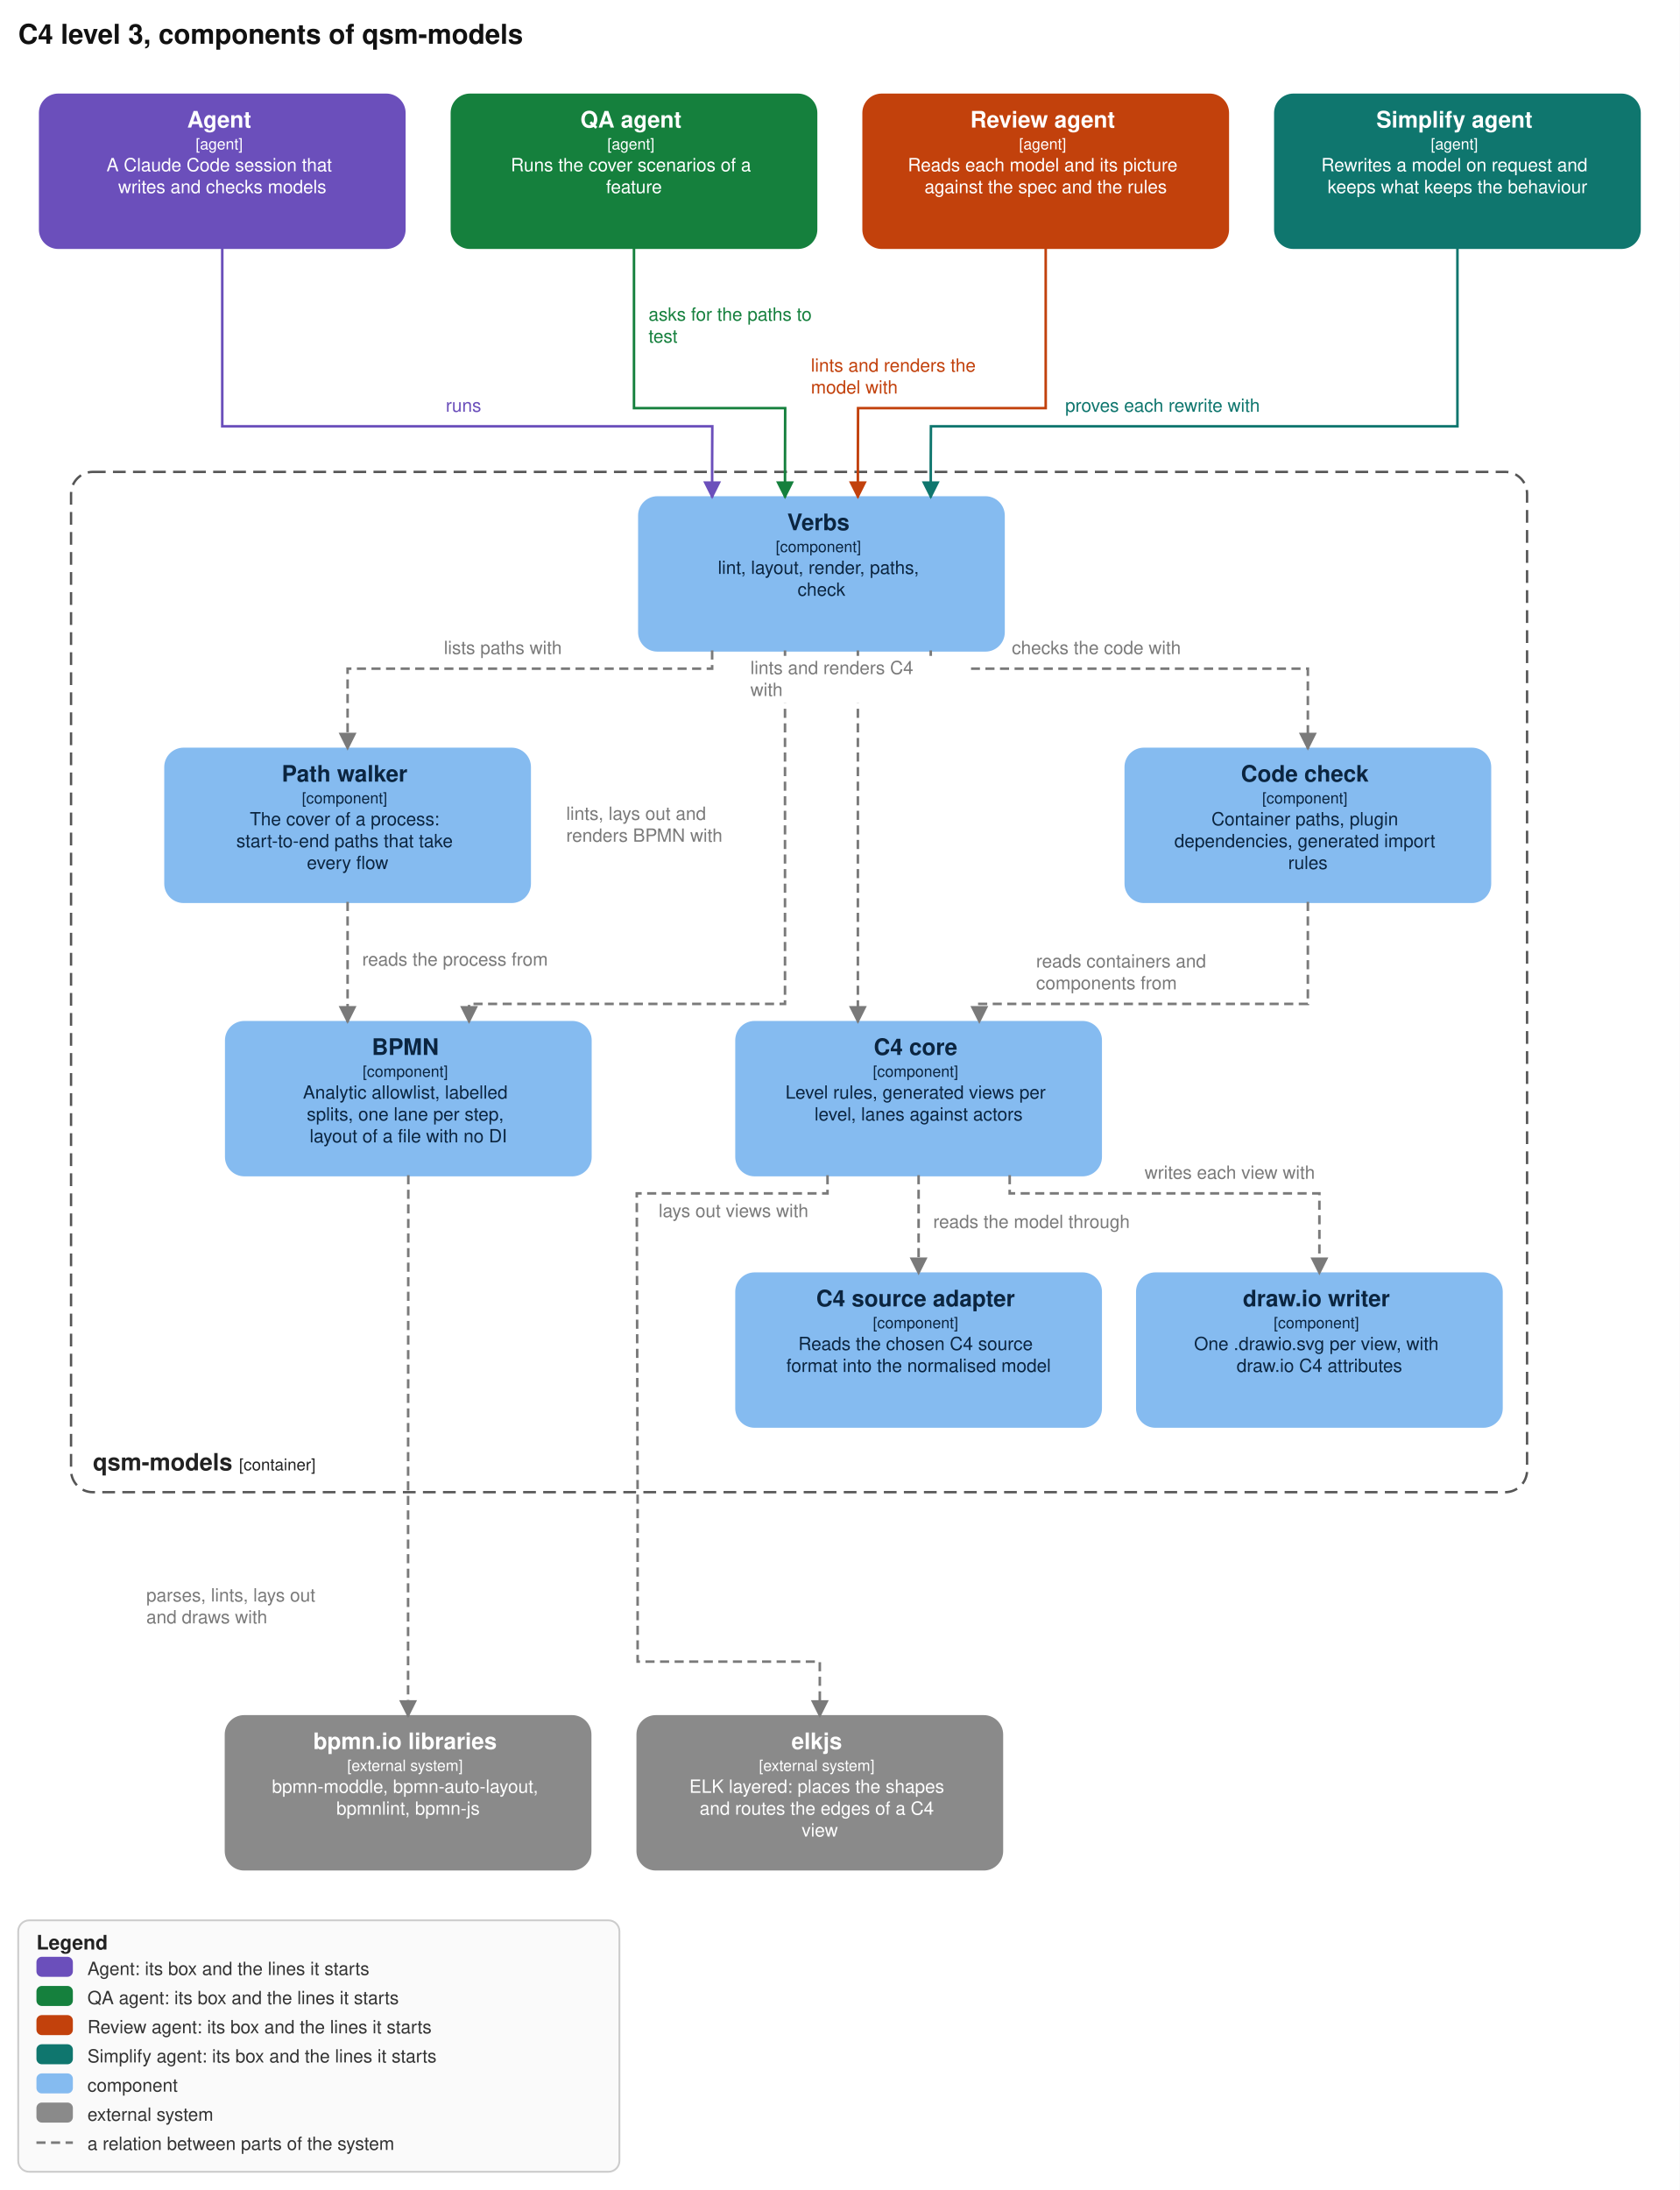
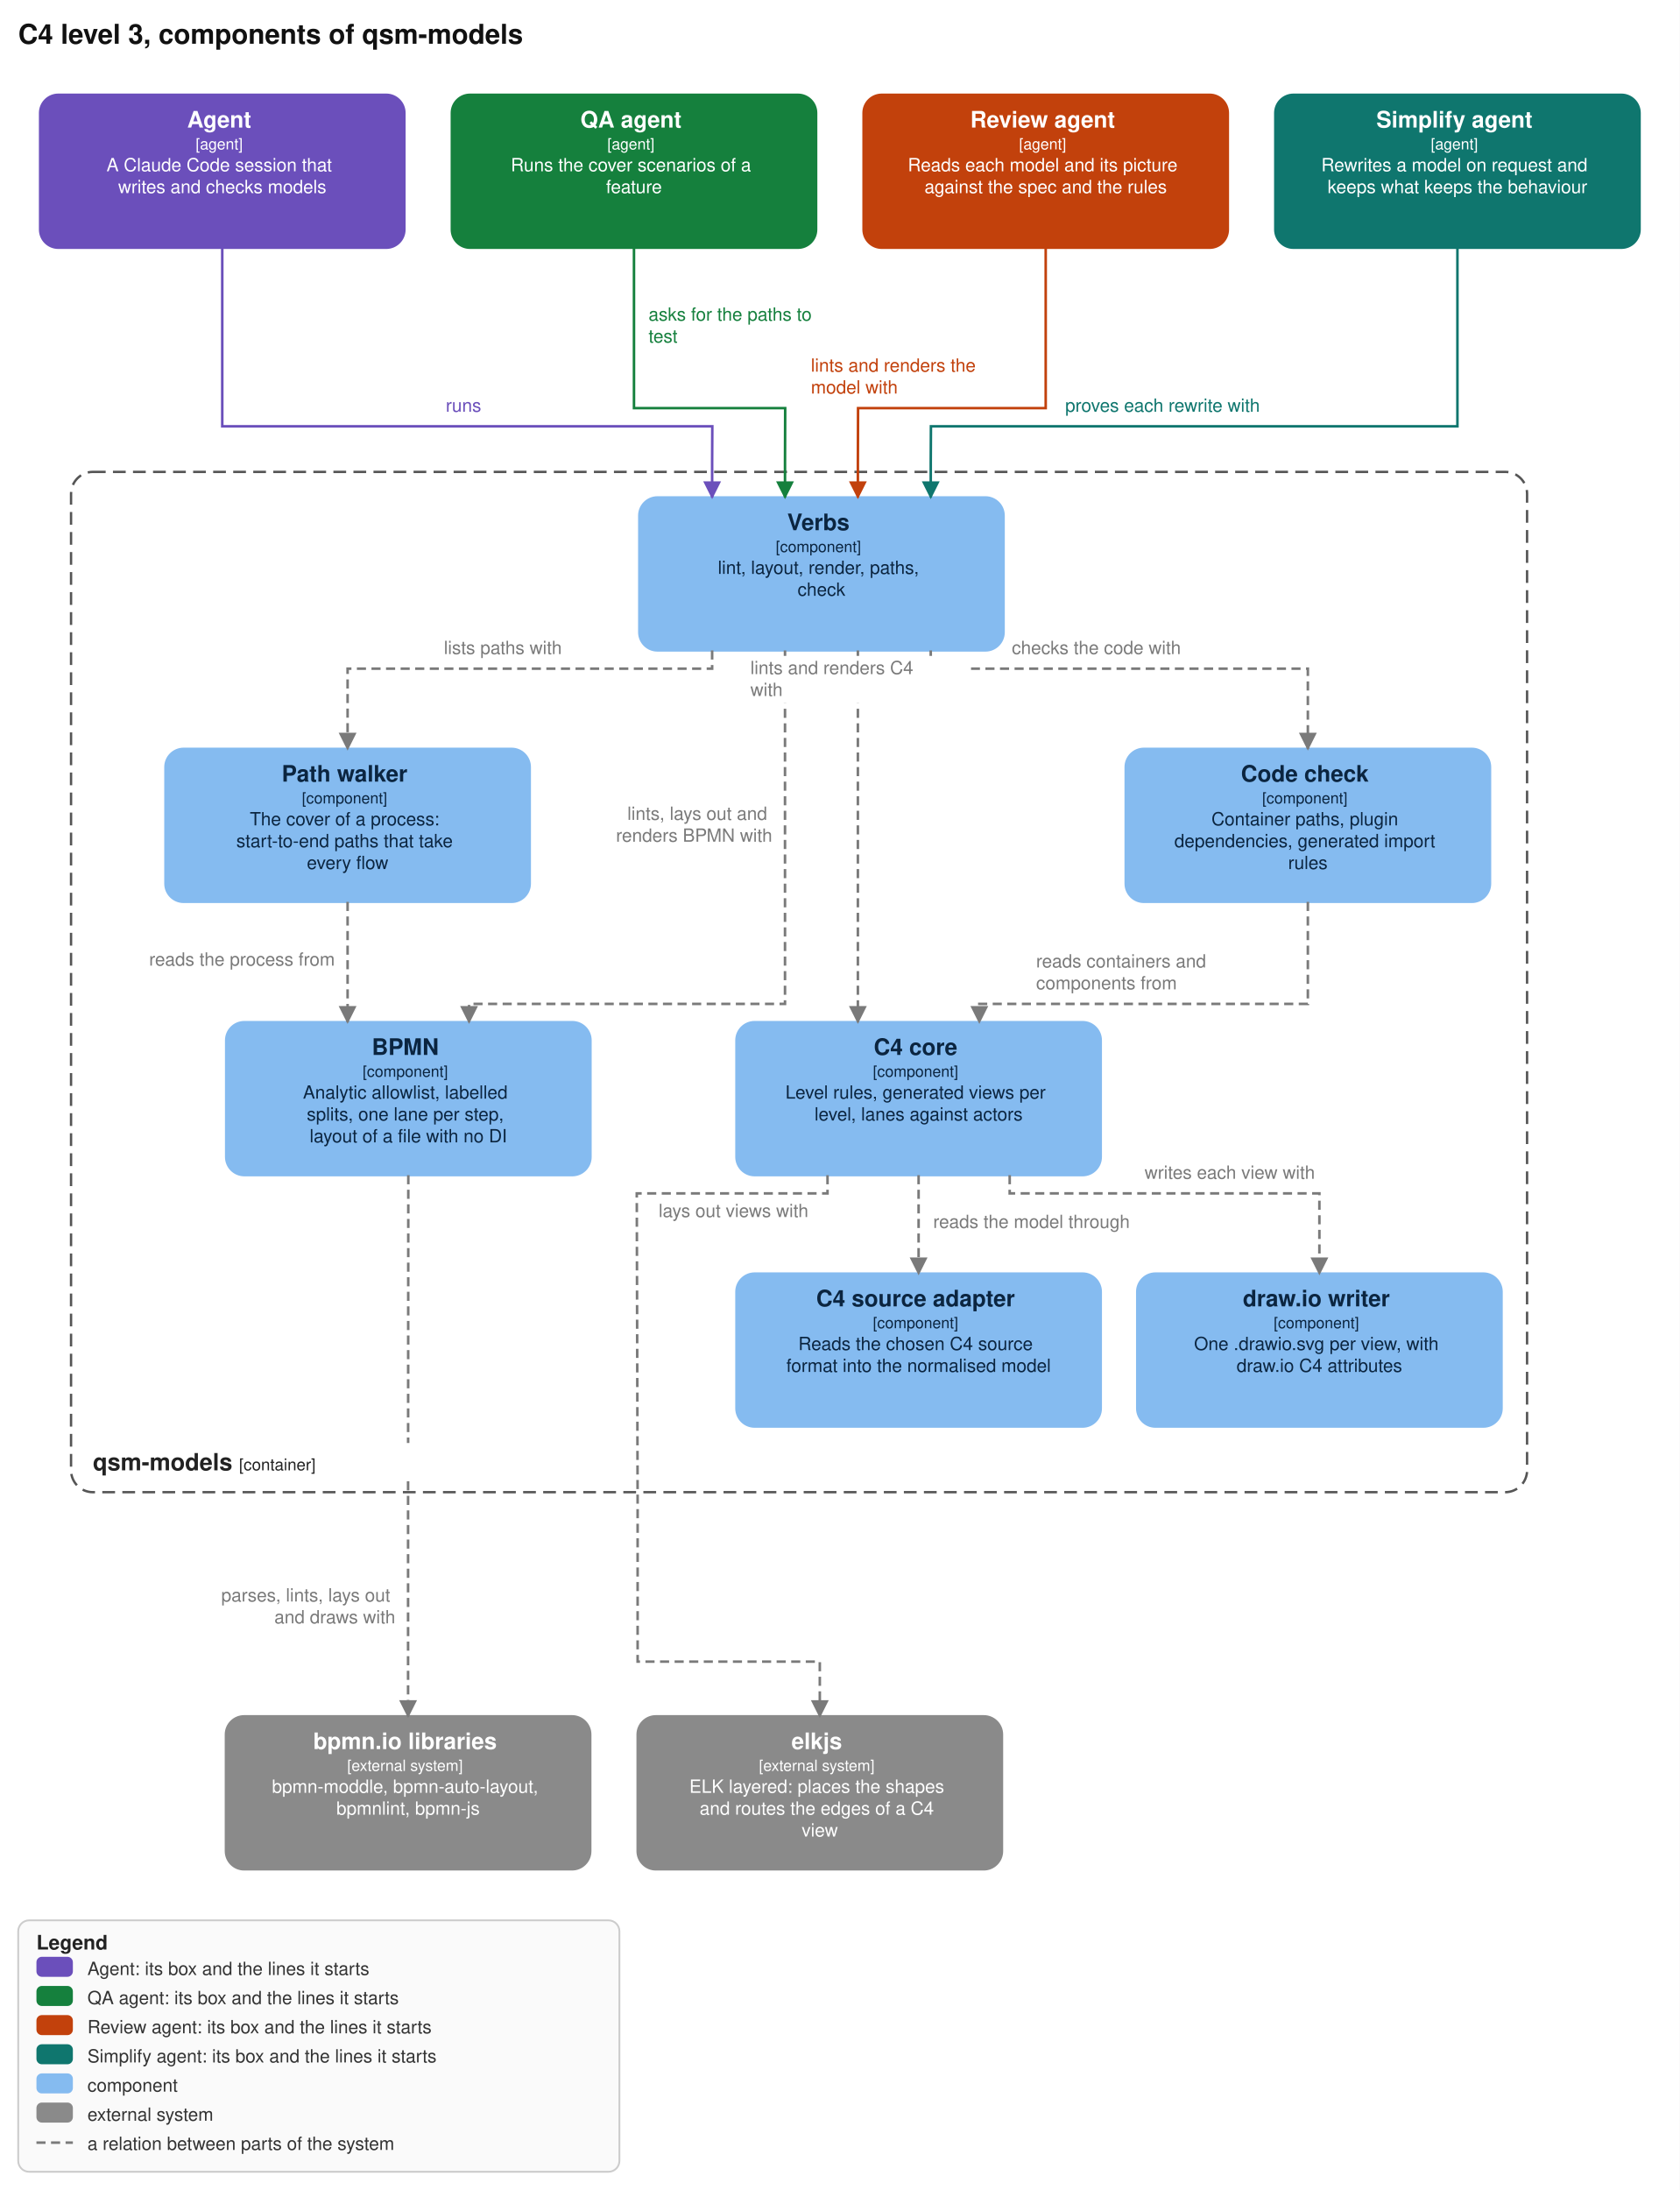
<svg xmlns="http://www.w3.org/2000/svg" content="&lt;mxfile host=&quot;qsm-models&quot;&gt;&lt;diagram name=&quot;components&quot; id=&quot;components&quot;&gt;&lt;mxGraphModel grid=&quot;1&quot; gridSize=&quot;10&quot; page=&quot;0&quot;&gt;&lt;root&gt;&lt;mxCell id=&quot;0&quot;/&gt;&lt;mxCell id=&quot;1&quot; parent=&quot;0&quot;/&gt;&lt;object id=&quot;c2&quot; label=&quot;&amp;lt;b&amp;gt;%c4Name%&amp;lt;/b&amp;gt;&amp;lt;div&amp;gt;[%c4Application%]&amp;lt;/div&amp;gt;&quot; placeholders=&quot;1&quot; c4Type=&quot;ContainerScopeBoundary&quot; c4Name=&quot;qsm-models&quot; c4Application=&quot;Container&quot; c4Id=&quot;mp.models&quot;&gt;&lt;mxCell style=&quot;rounded=1;fontSize=11;whiteSpace=wrap;html=1;dashed=1;arcSize=4;fillColor=none;strokeColor=#555555;fontColor=#222222;align=left;verticalAlign=bottom;spacing=10;dashPattern=8 4;metaEdit=1;connectable=0;&quot; vertex=&quot;1&quot; parent=&quot;1&quot;&gt;&lt;mxGeometry x=&quot;29&quot; y=&quot;219&quot; width=&quot;799.233&quot; height=&quot;560&quot; as=&quot;geometry&quot;/&gt;&lt;/mxCell&gt;&lt;/object&gt;&lt;object id=&quot;c3&quot; label=&quot;&amp;lt;b&amp;gt;%c4Name%&amp;lt;/b&amp;gt;&amp;lt;div&amp;gt;[%c4Type%%c4TechnologySep%%c4Technology%]&amp;lt;/div&amp;gt;&amp;lt;div style=&amp;quot;font-size:11px&amp;quot;&amp;gt;%c4Description%&amp;lt;/div&amp;gt;&quot; placeholders=&quot;1&quot; c4Type=&quot;Component&quot; c4Name=&quot;Verbs&quot; c4Technology=&quot;&quot; c4TechnologySep=&quot;&quot; c4Description=&quot;lint, layout, render, paths, check&quot; c4Id=&quot;mp.models.cli&quot; c4Tags=&quot;&quot; c4Path=&quot;plugins/qsm-models/scripts/cli.ts&quot;&gt;&lt;mxCell style=&quot;rounded=1;whiteSpace=wrap;html=1;arcSize=10;fillColor=#85bbf0;strokeColor=#85bbf0;fontColor=#0b2540;metaEdit=1;resizable=1;&quot; vertex=&quot;1&quot; parent=&quot;1&quot;&gt;&lt;mxGeometry x=&quot;340.9&quot; y=&quot;233&quot; width=&quot;200&quot; height=&quot;84&quot; as=&quot;geometry&quot;/&gt;&lt;/mxCell&gt;&lt;/object&gt;&lt;object id=&quot;c4&quot; label=&quot;&amp;lt;b&amp;gt;%c4Name%&amp;lt;/b&amp;gt;&amp;lt;div&amp;gt;[%c4Type%%c4TechnologySep%%c4Technology%]&amp;lt;/div&amp;gt;&amp;lt;div style=&amp;quot;font-size:11px&amp;quot;&amp;gt;%c4Description%&amp;lt;/div&amp;gt;&quot; placeholders=&quot;1&quot; c4Type=&quot;Component&quot; c4Name=&quot;BPMN&quot; c4Technology=&quot;&quot; c4TechnologySep=&quot;&quot; c4Description=&quot;Analytic allowlist, labelled splits, one lane per step, layout of a file with no DI&quot; c4Id=&quot;mp.models.bpmn&quot; c4Tags=&quot;&quot; c4Path=&quot;plugins/qsm-models/lib/bpmn&quot;&gt;&lt;mxCell style=&quot;rounded=1;whiteSpace=wrap;html=1;arcSize=10;fillColor=#85bbf0;strokeColor=#85bbf0;fontColor=#0b2540;metaEdit=1;resizable=1;&quot; vertex=&quot;1&quot; parent=&quot;1&quot;&gt;&lt;mxGeometry x=&quot;114.133&quot; y=&quot;521&quot; width=&quot;200&quot; height=&quot;84&quot; as=&quot;geometry&quot;/&gt;&lt;/mxCell&gt;&lt;/object&gt;&lt;object id=&quot;c5&quot; label=&quot;&amp;lt;b&amp;gt;%c4Name%&amp;lt;/b&amp;gt;&amp;lt;div&amp;gt;[%c4Type%%c4TechnologySep%%c4Technology%]&amp;lt;/div&amp;gt;&amp;lt;div style=&amp;quot;font-size:11px&amp;quot;&amp;gt;%c4Description%&amp;lt;/div&amp;gt;&quot; placeholders=&quot;1&quot; c4Type=&quot;Component&quot; c4Name=&quot;Path walker&quot; c4Technology=&quot;&quot; c4TechnologySep=&quot;&quot; c4Description=&quot;The cover of a process: start-to-end paths that take every flow&quot; c4Id=&quot;mp.models.walk&quot; c4Tags=&quot;&quot; c4Path=&quot;plugins/qsm-models/lib/paths.ts&quot;&gt;&lt;mxCell style=&quot;rounded=1;whiteSpace=wrap;html=1;arcSize=10;fillColor=#85bbf0;strokeColor=#85bbf0;fontColor=#0b2540;metaEdit=1;resizable=1;&quot; vertex=&quot;1&quot; parent=&quot;1&quot;&gt;&lt;mxGeometry x=&quot;80.8&quot; y=&quot;371&quot; width=&quot;200&quot; height=&quot;84&quot; as=&quot;geometry&quot;/&gt;&lt;/mxCell&gt;&lt;/object&gt;&lt;object id=&quot;c6&quot; label=&quot;&amp;lt;b&amp;gt;%c4Name%&amp;lt;/b&amp;gt;&amp;lt;div&amp;gt;[%c4Type%%c4TechnologySep%%c4Technology%]&amp;lt;/div&amp;gt;&amp;lt;div style=&amp;quot;font-size:11px&amp;quot;&amp;gt;%c4Description%&amp;lt;/div&amp;gt;&quot; placeholders=&quot;1&quot; c4Type=&quot;Component&quot; c4Name=&quot;C4 source adapter&quot; c4Technology=&quot;&quot; c4TechnologySep=&quot;&quot; c4Description=&quot;Reads the chosen C4 source format into the normalised model&quot; c4Id=&quot;mp.models.source&quot; c4Tags=&quot;&quot; c4Path=&quot;plugins/qsm-models/lib/c4/source.ts&quot;&gt;&lt;mxCell style=&quot;rounded=1;whiteSpace=wrap;html=1;arcSize=10;fillColor=#85bbf0;strokeColor=#85bbf0;fontColor=#0b2540;metaEdit=1;resizable=1;&quot; vertex=&quot;1&quot; parent=&quot;1&quot;&gt;&lt;mxGeometry x=&quot;394.233&quot; y=&quot;659&quot; width=&quot;200&quot; height=&quot;84&quot; as=&quot;geometry&quot;/&gt;&lt;/mxCell&gt;&lt;/object&gt;&lt;object id=&quot;c7&quot; label=&quot;&amp;lt;b&amp;gt;%c4Name%&amp;lt;/b&amp;gt;&amp;lt;div&amp;gt;[%c4Type%%c4TechnologySep%%c4Technology%]&amp;lt;/div&amp;gt;&amp;lt;div style=&amp;quot;font-size:11px&amp;quot;&amp;gt;%c4Description%&amp;lt;/div&amp;gt;&quot; placeholders=&quot;1&quot; c4Type=&quot;Component&quot; c4Name=&quot;C4 core&quot; c4Technology=&quot;&quot; c4TechnologySep=&quot;&quot; c4Description=&quot;Level rules, generated views per level, lanes against actors&quot; c4Id=&quot;mp.models.c4&quot; c4Tags=&quot;&quot; c4Path=&quot;plugins/qsm-models/lib/c4&quot;&gt;&lt;mxCell style=&quot;rounded=1;whiteSpace=wrap;html=1;arcSize=10;fillColor=#85bbf0;strokeColor=#85bbf0;fontColor=#0b2540;metaEdit=1;resizable=1;&quot; vertex=&quot;1&quot; parent=&quot;1&quot;&gt;&lt;mxGeometry x=&quot;394.233&quot; y=&quot;521&quot; width=&quot;200&quot; height=&quot;84&quot; as=&quot;geometry&quot;/&gt;&lt;/mxCell&gt;&lt;/object&gt;&lt;object id=&quot;c8&quot; label=&quot;&amp;lt;b&amp;gt;%c4Name%&amp;lt;/b&amp;gt;&amp;lt;div&amp;gt;[%c4Type%%c4TechnologySep%%c4Technology%]&amp;lt;/div&amp;gt;&amp;lt;div style=&amp;quot;font-size:11px&amp;quot;&amp;gt;%c4Description%&amp;lt;/div&amp;gt;&quot; placeholders=&quot;1&quot; c4Type=&quot;Component&quot; c4Name=&quot;draw.io writer&quot; c4Technology=&quot;&quot; c4TechnologySep=&quot;&quot; c4Description=&quot;One .drawio.svg per view, with draw.io C4 attributes&quot; c4Id=&quot;mp.models.drawio&quot; c4Tags=&quot;&quot; c4Path=&quot;plugins/qsm-models/lib/c4/drawio.ts&quot;&gt;&lt;mxCell style=&quot;rounded=1;whiteSpace=wrap;html=1;arcSize=10;fillColor=#85bbf0;strokeColor=#85bbf0;fontColor=#0b2540;metaEdit=1;resizable=1;&quot; vertex=&quot;1&quot; parent=&quot;1&quot;&gt;&lt;mxGeometry x=&quot;614.233&quot; y=&quot;659&quot; width=&quot;200&quot; height=&quot;84&quot; as=&quot;geometry&quot;/&gt;&lt;/mxCell&gt;&lt;/object&gt;&lt;object id=&quot;c9&quot; label=&quot;&amp;lt;b&amp;gt;%c4Name%&amp;lt;/b&amp;gt;&amp;lt;div&amp;gt;[%c4Type%%c4TechnologySep%%c4Technology%]&amp;lt;/div&amp;gt;&amp;lt;div style=&amp;quot;font-size:11px&amp;quot;&amp;gt;%c4Description%&amp;lt;/div&amp;gt;&quot; placeholders=&quot;1&quot; c4Type=&quot;Component&quot; c4Name=&quot;Code check&quot; c4Technology=&quot;&quot; c4TechnologySep=&quot;&quot; c4Description=&quot;Container paths, plugin dependencies, generated import rules&quot; c4Id=&quot;mp.models.conform&quot; c4Tags=&quot;&quot; c4Path=&quot;plugins/qsm-models/lib/conform.ts&quot;&gt;&lt;mxCell style=&quot;rounded=1;whiteSpace=wrap;html=1;arcSize=10;fillColor=#85bbf0;strokeColor=#85bbf0;fontColor=#0b2540;metaEdit=1;resizable=1;&quot; vertex=&quot;1&quot; parent=&quot;1&quot;&gt;&lt;mxGeometry x=&quot;607.9&quot; y=&quot;371&quot; width=&quot;200&quot; height=&quot;84&quot; as=&quot;geometry&quot;/&gt;&lt;/mxCell&gt;&lt;/object&gt;&lt;object id=&quot;c10&quot; label=&quot;&amp;lt;b&amp;gt;%c4Name%&amp;lt;/b&amp;gt;&amp;lt;div&amp;gt;[%c4Type%%c4TechnologySep%%c4Technology%]&amp;lt;/div&amp;gt;&amp;lt;div style=&amp;quot;font-size:11px&amp;quot;&amp;gt;%c4Description%&amp;lt;/div&amp;gt;&quot; placeholders=&quot;1&quot; c4Type=&quot;Software System&quot; c4Name=&quot;Agent&quot; c4Technology=&quot;&quot; c4TechnologySep=&quot;&quot; c4Description=&quot;A Claude Code session that writes and checks models&quot; c4Id=&quot;agent&quot; c4Tags=&quot;agent&quot; c4Colour=&quot;purple&quot;&gt;&lt;mxCell style=&quot;rounded=1;whiteSpace=wrap;html=1;arcSize=10;fillColor=#6b4fbb;strokeColor=#6b4fbb;fontColor=#ffffff;metaEdit=1;resizable=1;&quot; vertex=&quot;1&quot; parent=&quot;1&quot;&gt;&lt;mxGeometry x=&quot;12&quot; y=&quot;12&quot; width=&quot;200&quot; height=&quot;84&quot; as=&quot;geometry&quot;/&gt;&lt;/mxCell&gt;&lt;/object&gt;&lt;object id=&quot;c11&quot; label=&quot;&amp;lt;b&amp;gt;%c4Name%&amp;lt;/b&amp;gt;&amp;lt;div&amp;gt;[%c4Type%%c4TechnologySep%%c4Technology%]&amp;lt;/div&amp;gt;&amp;lt;div style=&amp;quot;font-size:11px&amp;quot;&amp;gt;%c4Description%&amp;lt;/div&amp;gt;&quot; placeholders=&quot;1&quot; c4Type=&quot;Software System&quot; c4Name=&quot;QA agent&quot; c4Technology=&quot;&quot; c4TechnologySep=&quot;&quot; c4Description=&quot;Runs the cover scenarios of a feature&quot; c4Id=&quot;qa&quot; c4Tags=&quot;agent&quot; c4Colour=&quot;green&quot;&gt;&lt;mxCell style=&quot;rounded=1;whiteSpace=wrap;html=1;arcSize=10;fillColor=#15803d;strokeColor=#15803d;fontColor=#ffffff;metaEdit=1;resizable=1;&quot; vertex=&quot;1&quot; parent=&quot;1&quot;&gt;&lt;mxGeometry x=&quot;238&quot; y=&quot;12&quot; width=&quot;200&quot; height=&quot;84&quot; as=&quot;geometry&quot;/&gt;&lt;/mxCell&gt;&lt;/object&gt;&lt;object id=&quot;c12&quot; label=&quot;&amp;lt;b&amp;gt;%c4Name%&amp;lt;/b&amp;gt;&amp;lt;div&amp;gt;[%c4Type%%c4TechnologySep%%c4Technology%]&amp;lt;/div&amp;gt;&amp;lt;div style=&amp;quot;font-size:11px&amp;quot;&amp;gt;%c4Description%&amp;lt;/div&amp;gt;&quot; placeholders=&quot;1&quot; c4Type=&quot;Software System&quot; c4Name=&quot;Review agent&quot; c4Technology=&quot;&quot; c4TechnologySep=&quot;&quot; c4Description=&quot;Reads each model and its picture against the spec and the rules&quot; c4Id=&quot;reviewer&quot; c4Tags=&quot;agent&quot; c4Colour=&quot;orange&quot;&gt;&lt;mxCell style=&quot;rounded=1;whiteSpace=wrap;html=1;arcSize=10;fillColor=#c2410c;strokeColor=#c2410c;fontColor=#ffffff;metaEdit=1;resizable=1;&quot; vertex=&quot;1&quot; parent=&quot;1&quot;&gt;&lt;mxGeometry x=&quot;464&quot; y=&quot;12&quot; width=&quot;200&quot; height=&quot;84&quot; as=&quot;geometry&quot;/&gt;&lt;/mxCell&gt;&lt;/object&gt;&lt;object id=&quot;c13&quot; label=&quot;&amp;lt;b&amp;gt;%c4Name%&amp;lt;/b&amp;gt;&amp;lt;div&amp;gt;[%c4Type%%c4TechnologySep%%c4Technology%]&amp;lt;/div&amp;gt;&amp;lt;div style=&amp;quot;font-size:11px&amp;quot;&amp;gt;%c4Description%&amp;lt;/div&amp;gt;&quot; placeholders=&quot;1&quot; c4Type=&quot;Software System&quot; c4Name=&quot;Simplify agent&quot; c4Technology=&quot;&quot; c4TechnologySep=&quot;&quot; c4Description=&quot;Rewrites a model on request and keeps what keeps the behaviour&quot; c4Id=&quot;simplifier&quot; c4Tags=&quot;agent&quot; c4Colour=&quot;teal&quot;&gt;&lt;mxCell style=&quot;rounded=1;whiteSpace=wrap;html=1;arcSize=10;fillColor=#0f766e;strokeColor=#0f766e;fontColor=#ffffff;metaEdit=1;resizable=1;&quot; vertex=&quot;1&quot; parent=&quot;1&quot;&gt;&lt;mxGeometry x=&quot;690&quot; y=&quot;12&quot; width=&quot;200&quot; height=&quot;84&quot; as=&quot;geometry&quot;/&gt;&lt;/mxCell&gt;&lt;/object&gt;&lt;object id=&quot;c14&quot; label=&quot;&amp;lt;b&amp;gt;%c4Name%&amp;lt;/b&amp;gt;&amp;lt;div&amp;gt;[%c4Type%%c4TechnologySep%%c4Technology%]&amp;lt;/div&amp;gt;&amp;lt;div style=&amp;quot;font-size:11px&amp;quot;&amp;gt;%c4Description%&amp;lt;/div&amp;gt;&quot; placeholders=&quot;1&quot; c4Type=&quot;Software System&quot; c4Name=&quot;bpmn.io libraries&quot; c4Technology=&quot;&quot; c4TechnologySep=&quot;&quot; c4Description=&quot;bpmn-moddle, bpmn-auto-layout, bpmnlint, bpmn-js&quot; c4Id=&quot;bpmnio&quot; c4Tags=&quot;external&quot;&gt;&lt;mxCell style=&quot;rounded=1;whiteSpace=wrap;html=1;arcSize=10;fillColor=#8a8a8a;strokeColor=#8a8a8a;fontColor=#ffffff;metaEdit=1;resizable=1;&quot; vertex=&quot;1&quot; parent=&quot;1&quot;&gt;&lt;mxGeometry x=&quot;114&quot; y=&quot;902&quot; width=&quot;200&quot; height=&quot;84&quot; as=&quot;geometry&quot;/&gt;&lt;/mxCell&gt;&lt;/object&gt;&lt;object id=&quot;c15&quot; label=&quot;&amp;lt;b&amp;gt;%c4Name%&amp;lt;/b&amp;gt;&amp;lt;div&amp;gt;[%c4Type%%c4TechnologySep%%c4Technology%]&amp;lt;/div&amp;gt;&amp;lt;div style=&amp;quot;font-size:11px&amp;quot;&amp;gt;%c4Description%&amp;lt;/div&amp;gt;&quot; placeholders=&quot;1&quot; c4Type=&quot;Software System&quot; c4Name=&quot;elkjs&quot; c4Technology=&quot;&quot; c4TechnologySep=&quot;&quot; c4Description=&quot;ELK layered: places the shapes and routes the edges of a C4 view&quot; c4Id=&quot;elk&quot; c4Tags=&quot;external&quot;&gt;&lt;mxCell style=&quot;rounded=1;whiteSpace=wrap;html=1;arcSize=10;fillColor=#8a8a8a;strokeColor=#8a8a8a;fontColor=#ffffff;metaEdit=1;resizable=1;&quot; vertex=&quot;1&quot; parent=&quot;1&quot;&gt;&lt;mxGeometry x=&quot;340&quot; y=&quot;902&quot; width=&quot;200&quot; height=&quot;84&quot; as=&quot;geometry&quot;/&gt;&lt;/mxCell&gt;&lt;/object&gt;&lt;object id=&quot;c16&quot; label=&quot;%c4Description%&quot; placeholders=&quot;1&quot; c4Type=&quot;Relationship&quot; c4Description=&quot;lists paths with&quot;&gt;&lt;mxCell style=&quot;edgeStyle=orthogonalEdgeStyle;rounded=1;endArrow=blockThin;endFill=1;html=1;fontSize=10;strokeColor=#7a7a7a;fontColor=#7a7a7a;strokeWidth=1.4;dashed=1;metaEdit=1;&quot; edge=&quot;1&quot; parent=&quot;1&quot; source=&quot;c3&quot; target=&quot;c5&quot;&gt;&lt;mxGeometry relative=&quot;1&quot; as=&quot;geometry&quot;&gt;&lt;Array as=&quot;points&quot;&gt;&lt;mxPoint x=&quot;380.9&quot; y=&quot;327&quot;/&gt;&lt;mxPoint x=&quot;180.8&quot; y=&quot;327&quot;/&gt;&lt;/Array&gt;&lt;/mxGeometry&gt;&lt;/mxCell&gt;&lt;/object&gt;&lt;object id=&quot;c17&quot; label=&quot;%c4Description%&quot; placeholders=&quot;1&quot; c4Type=&quot;Relationship&quot; c4Description=&quot;runs&quot;&gt;&lt;mxCell style=&quot;edgeStyle=orthogonalEdgeStyle;rounded=1;endArrow=blockThin;endFill=1;html=1;fontSize=10;strokeColor=#6b4fbb;fontColor=#6b4fbb;strokeWidth=1.4;metaEdit=1;&quot; edge=&quot;1&quot; parent=&quot;1&quot; source=&quot;c10&quot; target=&quot;c3&quot;&gt;&lt;mxGeometry relative=&quot;1&quot; as=&quot;geometry&quot;&gt;&lt;Array as=&quot;points&quot;&gt;&lt;mxPoint x=&quot;112&quot; y=&quot;194&quot;/&gt;&lt;mxPoint x=&quot;381&quot; y=&quot;194&quot;/&gt;&lt;mxPoint x=&quot;380.9&quot; y=&quot;214&quot;/&gt;&lt;/Array&gt;&lt;/mxGeometry&gt;&lt;/mxCell&gt;&lt;/object&gt;&lt;object id=&quot;c18&quot; label=&quot;%c4Description%&quot; placeholders=&quot;1&quot; c4Type=&quot;Relationship&quot; c4Description=&quot;asks for the paths to test&quot;&gt;&lt;mxCell style=&quot;edgeStyle=orthogonalEdgeStyle;rounded=1;endArrow=blockThin;endFill=1;html=1;fontSize=10;strokeColor=#15803d;fontColor=#15803d;strokeWidth=1.4;metaEdit=1;&quot; edge=&quot;1&quot; parent=&quot;1&quot; source=&quot;c11&quot; target=&quot;c3&quot;&gt;&lt;mxGeometry relative=&quot;1&quot; as=&quot;geometry&quot;&gt;&lt;Array as=&quot;points&quot;&gt;&lt;mxPoint x=&quot;338&quot; y=&quot;184&quot;/&gt;&lt;mxPoint x=&quot;421&quot; y=&quot;184&quot;/&gt;&lt;mxPoint x=&quot;420.9&quot; y=&quot;214&quot;/&gt;&lt;/Array&gt;&lt;/mxGeometry&gt;&lt;/mxCell&gt;&lt;/object&gt;&lt;object id=&quot;c19&quot; label=&quot;%c4Description%&quot; placeholders=&quot;1&quot; c4Type=&quot;Relationship&quot; c4Description=&quot;lints and renders the model with&quot;&gt;&lt;mxCell style=&quot;edgeStyle=orthogonalEdgeStyle;rounded=1;endArrow=blockThin;endFill=1;html=1;fontSize=10;strokeColor=#c2410c;fontColor=#c2410c;strokeWidth=1.4;metaEdit=1;&quot; edge=&quot;1&quot; parent=&quot;1&quot; source=&quot;c12&quot; target=&quot;c3&quot;&gt;&lt;mxGeometry relative=&quot;1&quot; as=&quot;geometry&quot;&gt;&lt;Array as=&quot;points&quot;&gt;&lt;mxPoint x=&quot;564&quot; y=&quot;184&quot;/&gt;&lt;mxPoint x=&quot;461&quot; y=&quot;184&quot;/&gt;&lt;mxPoint x=&quot;460.9&quot; y=&quot;214&quot;/&gt;&lt;/Array&gt;&lt;/mxGeometry&gt;&lt;/mxCell&gt;&lt;/object&gt;&lt;object id=&quot;c20&quot; label=&quot;%c4Description%&quot; placeholders=&quot;1&quot; c4Type=&quot;Relationship&quot; c4Description=&quot;proves each rewrite with&quot;&gt;&lt;mxCell style=&quot;edgeStyle=orthogonalEdgeStyle;rounded=1;endArrow=blockThin;endFill=1;html=1;fontSize=10;strokeColor=#0f766e;fontColor=#0f766e;strokeWidth=1.4;metaEdit=1;&quot; edge=&quot;1&quot; parent=&quot;1&quot; source=&quot;c13&quot; target=&quot;c3&quot;&gt;&lt;mxGeometry relative=&quot;1&quot; as=&quot;geometry&quot;&gt;&lt;Array as=&quot;points&quot;&gt;&lt;mxPoint x=&quot;790&quot; y=&quot;194&quot;/&gt;&lt;mxPoint x=&quot;501&quot; y=&quot;194&quot;/&gt;&lt;mxPoint x=&quot;500.9&quot; y=&quot;214&quot;/&gt;&lt;/Array&gt;&lt;/mxGeometry&gt;&lt;/mxCell&gt;&lt;/object&gt;&lt;object id=&quot;c21&quot; label=&quot;%c4Description%&quot; placeholders=&quot;1&quot; c4Type=&quot;Relationship&quot; c4Description=&quot;lints, lays out and renders BPMN with&quot;&gt;&lt;mxCell style=&quot;edgeStyle=orthogonalEdgeStyle;rounded=1;endArrow=blockThin;endFill=1;html=1;fontSize=10;strokeColor=#7a7a7a;fontColor=#7a7a7a;strokeWidth=1.4;dashed=1;metaEdit=1;&quot; edge=&quot;1&quot; parent=&quot;1&quot; source=&quot;c3&quot; target=&quot;c4&quot;&gt;&lt;mxGeometry relative=&quot;1&quot; as=&quot;geometry&quot;&gt;&lt;Array as=&quot;points&quot;&gt;&lt;mxPoint x=&quot;420.9&quot; y=&quot;511&quot;/&gt;&lt;mxPoint x=&quot;247.467&quot; y=&quot;511&quot;/&gt;&lt;/Array&gt;&lt;/mxGeometry&gt;&lt;/mxCell&gt;&lt;/object&gt;&lt;object id=&quot;c22&quot; label=&quot;%c4Description%&quot; placeholders=&quot;1&quot; c4Type=&quot;Relationship&quot; c4Description=&quot;lints and renders C4 with&quot;&gt;&lt;mxCell style=&quot;edgeStyle=orthogonalEdgeStyle;rounded=1;endArrow=blockThin;endFill=1;html=1;fontSize=10;strokeColor=#7a7a7a;fontColor=#7a7a7a;strokeWidth=1.4;dashed=1;metaEdit=1;&quot; edge=&quot;1&quot; parent=&quot;1&quot; source=&quot;c3&quot; target=&quot;c7&quot;&gt;&lt;mxGeometry relative=&quot;1&quot; as=&quot;geometry&quot;&gt;&lt;Array as=&quot;points&quot;&gt;&lt;/Array&gt;&lt;/mxGeometry&gt;&lt;/mxCell&gt;&lt;/object&gt;&lt;object id=&quot;c23&quot; label=&quot;%c4Description%&quot; placeholders=&quot;1&quot; c4Type=&quot;Relationship&quot; c4Description=&quot;checks the code with&quot;&gt;&lt;mxCell style=&quot;edgeStyle=orthogonalEdgeStyle;rounded=1;endArrow=blockThin;endFill=1;html=1;fontSize=10;strokeColor=#7a7a7a;fontColor=#7a7a7a;strokeWidth=1.4;dashed=1;metaEdit=1;&quot; edge=&quot;1&quot; parent=&quot;1&quot; source=&quot;c3&quot; target=&quot;c9&quot;&gt;&lt;mxGeometry relative=&quot;1&quot; as=&quot;geometry&quot;&gt;&lt;Array as=&quot;points&quot;&gt;&lt;mxPoint x=&quot;500.9&quot; y=&quot;327&quot;/&gt;&lt;mxPoint x=&quot;707.9&quot; y=&quot;327&quot;/&gt;&lt;/Array&gt;&lt;/mxGeometry&gt;&lt;/mxCell&gt;&lt;/object&gt;&lt;object id=&quot;c24&quot; label=&quot;%c4Description%&quot; placeholders=&quot;1&quot; c4Type=&quot;Relationship&quot; c4Description=&quot;reads the process from&quot;&gt;&lt;mxCell style=&quot;edgeStyle=orthogonalEdgeStyle;rounded=1;endArrow=blockThin;endFill=1;html=1;fontSize=10;strokeColor=#7a7a7a;fontColor=#7a7a7a;strokeWidth=1.4;dashed=1;metaEdit=1;&quot; edge=&quot;1&quot; parent=&quot;1&quot; source=&quot;c5&quot; target=&quot;c4&quot;&gt;&lt;mxGeometry relative=&quot;1&quot; as=&quot;geometry&quot;&gt;&lt;Array as=&quot;points&quot;&gt;&lt;/Array&gt;&lt;/mxGeometry&gt;&lt;/mxCell&gt;&lt;/object&gt;&lt;object id=&quot;c25&quot; label=&quot;%c4Description%&quot; placeholders=&quot;1&quot; c4Type=&quot;Relationship&quot; c4Description=&quot;reads the model through&quot;&gt;&lt;mxCell style=&quot;edgeStyle=orthogonalEdgeStyle;rounded=1;endArrow=blockThin;endFill=1;html=1;fontSize=10;strokeColor=#7a7a7a;fontColor=#7a7a7a;strokeWidth=1.4;dashed=1;metaEdit=1;&quot; edge=&quot;1&quot; parent=&quot;1&quot; source=&quot;c7&quot; target=&quot;c6&quot;&gt;&lt;mxGeometry relative=&quot;1&quot; as=&quot;geometry&quot;&gt;&lt;Array as=&quot;points&quot;&gt;&lt;/Array&gt;&lt;/mxGeometry&gt;&lt;/mxCell&gt;&lt;/object&gt;&lt;object id=&quot;c26&quot; label=&quot;%c4Description%&quot; placeholders=&quot;1&quot; c4Type=&quot;Relationship&quot; c4Description=&quot;writes each view with&quot;&gt;&lt;mxCell style=&quot;edgeStyle=orthogonalEdgeStyle;rounded=1;endArrow=blockThin;endFill=1;html=1;fontSize=10;strokeColor=#7a7a7a;fontColor=#7a7a7a;strokeWidth=1.4;dashed=1;metaEdit=1;&quot; edge=&quot;1&quot; parent=&quot;1&quot; source=&quot;c7&quot; target=&quot;c8&quot;&gt;&lt;mxGeometry relative=&quot;1&quot; as=&quot;geometry&quot;&gt;&lt;Array as=&quot;points&quot;&gt;&lt;mxPoint x=&quot;544.233&quot; y=&quot;615&quot;/&gt;&lt;mxPoint x=&quot;714.233&quot; y=&quot;615&quot;/&gt;&lt;/Array&gt;&lt;/mxGeometry&gt;&lt;/mxCell&gt;&lt;/object&gt;&lt;object id=&quot;c27&quot; label=&quot;%c4Description%&quot; placeholders=&quot;1&quot; c4Type=&quot;Relationship&quot; c4Description=&quot;reads containers and components from&quot;&gt;&lt;mxCell style=&quot;edgeStyle=orthogonalEdgeStyle;rounded=1;endArrow=blockThin;endFill=1;html=1;fontSize=10;strokeColor=#7a7a7a;fontColor=#7a7a7a;strokeWidth=1.4;dashed=1;metaEdit=1;&quot; edge=&quot;1&quot; parent=&quot;1&quot; source=&quot;c9&quot; target=&quot;c7&quot;&gt;&lt;mxGeometry relative=&quot;1&quot; as=&quot;geometry&quot;&gt;&lt;Array as=&quot;points&quot;&gt;&lt;mxPoint x=&quot;707.9&quot; y=&quot;511&quot;/&gt;&lt;mxPoint x=&quot;527.567&quot; y=&quot;511&quot;/&gt;&lt;/Array&gt;&lt;/mxGeometry&gt;&lt;/mxCell&gt;&lt;/object&gt;&lt;object id=&quot;c28&quot; label=&quot;%c4Description%&quot; placeholders=&quot;1&quot; c4Type=&quot;Relationship&quot; c4Description=&quot;parses, lints, lays out and draws with&quot;&gt;&lt;mxCell style=&quot;edgeStyle=orthogonalEdgeStyle;rounded=1;endArrow=blockThin;endFill=1;html=1;fontSize=10;strokeColor=#7a7a7a;fontColor=#7a7a7a;strokeWidth=1.4;dashed=1;metaEdit=1;&quot; edge=&quot;1&quot; parent=&quot;1&quot; source=&quot;c4&quot; target=&quot;c14&quot;&gt;&lt;mxGeometry relative=&quot;1&quot; as=&quot;geometry&quot;&gt;&lt;Array as=&quot;points&quot;&gt;&lt;mxPoint x=&quot;214&quot; y=&quot;784&quot;/&gt;&lt;/Array&gt;&lt;/mxGeometry&gt;&lt;/mxCell&gt;&lt;/object&gt;&lt;object id=&quot;c29&quot; label=&quot;%c4Description%&quot; placeholders=&quot;1&quot; c4Type=&quot;Relationship&quot; c4Description=&quot;lays out views with&quot;&gt;&lt;mxCell style=&quot;edgeStyle=orthogonalEdgeStyle;rounded=1;endArrow=blockThin;endFill=1;html=1;fontSize=10;strokeColor=#7a7a7a;fontColor=#7a7a7a;strokeWidth=1.4;dashed=1;metaEdit=1;&quot; edge=&quot;1&quot; parent=&quot;1&quot; source=&quot;c7&quot; target=&quot;c15&quot;&gt;&lt;mxGeometry relative=&quot;1&quot; as=&quot;geometry&quot;&gt;&lt;Array as=&quot;points&quot;&gt;&lt;mxPoint x=&quot;444.233&quot; y=&quot;615&quot;/&gt;&lt;mxPoint x=&quot;339.533&quot; y=&quot;615&quot;/&gt;&lt;mxPoint x=&quot;340&quot; y=&quot;784&quot;/&gt;&lt;mxPoint x=&quot;340&quot; y=&quot;872&quot;/&gt;&lt;mxPoint x=&quot;440&quot; y=&quot;872&quot;/&gt;&lt;/Array&gt;&lt;/mxGeometry&gt;&lt;/mxCell&gt;&lt;/object&gt;&lt;/root&gt;&lt;/mxGraphModel&gt;&lt;/diagram&gt;&lt;/mxfile&gt;" width="922" height="1202" viewBox="-10 -40 922 1202" font-family="Helvetica, Arial, sans-serif">
  <defs>
    <marker id="a08427b" viewBox="0 0 10 10" refX="9" refY="5" markerWidth="7" markerHeight="7" orient="auto">
      <path d="M0,0L10,5L0,10z" fill="#08427b" />
    </marker>
    <marker id="a6b4fbb" viewBox="0 0 10 10" refX="9" refY="5" markerWidth="7" markerHeight="7" orient="auto">
      <path d="M0,0L10,5L0,10z" fill="#6b4fbb" />
    </marker>
    <marker id="ac2410c" viewBox="0 0 10 10" refX="9" refY="5" markerWidth="7" markerHeight="7" orient="auto">
      <path d="M0,0L10,5L0,10z" fill="#c2410c" />
    </marker>
    <marker id="a15803d" viewBox="0 0 10 10" refX="9" refY="5" markerWidth="7" markerHeight="7" orient="auto">
      <path d="M0,0L10,5L0,10z" fill="#15803d" />
    </marker>
    <marker id="a0f766e" viewBox="0 0 10 10" refX="9" refY="5" markerWidth="7" markerHeight="7" orient="auto">
      <path d="M0,0L10,5L0,10z" fill="#0f766e" />
    </marker>
    <marker id="ab91c1c" viewBox="0 0 10 10" refX="9" refY="5" markerWidth="7" markerHeight="7" orient="auto">
      <path d="M0,0L10,5L0,10z" fill="#b91c1c" />
    </marker>
    <marker id="a7a7a7a" viewBox="0 0 10 10" refX="9" refY="5" markerWidth="7" markerHeight="7" orient="auto">
      <path d="M0,0L10,5L0,10z" fill="#7a7a7a" />
    </marker>
  </defs>
  <rect x="-10" y="-40" width="922" height="1202" fill="#ffffff" />
  <text x="0" y="-16" font-size="15" font-weight="bold" fill="#111111">C4 level 3, components of qsm-models</text>
  <rect x="29" y="219" width="799.233" height="560" rx="12" fill="none" stroke="#555555" stroke-width="1.3" stroke-dasharray="7 4" />
-   <text x="41" y="767" font-size="13" font-weight="bold" fill="#222222">qsm-models <tspan font-size="9" font-weight="normal">[container]</tspan>
-   </text>
  <rect x="340.9" y="233" width="200" height="84" rx="10" fill="#85bbf0" stroke="#85bbf0" stroke-width="1.3" />
  <text x="440.9" y="251" text-anchor="middle" fill="#0b2540">
    <tspan font-size="12.5" font-weight="bold">Verbs</tspan>
    <tspan x="440.9" dy="12" font-size="8.5">[component]</tspan>
    <tspan x="440.9" dy="12" font-size="10">lint, layout, render, paths,</tspan>
    <tspan x="440.9" dy="12" font-size="10">check</tspan>
  </text>
  <rect x="114.133" y="521" width="200" height="84" rx="10" fill="#85bbf0" stroke="#85bbf0" stroke-width="1.3" />
  <text x="214.133" y="539" text-anchor="middle" fill="#0b2540">
    <tspan font-size="12.5" font-weight="bold">BPMN</tspan>
    <tspan x="214.133" dy="12" font-size="8.5">[component]</tspan>
    <tspan x="214.133" dy="12" font-size="10">Analytic allowlist, labelled</tspan>
    <tspan x="214.133" dy="12" font-size="10">splits, one lane per step,</tspan>
    <tspan x="214.133" dy="12" font-size="10">layout of a file with no DI</tspan>
  </text>
  <rect x="80.8" y="371" width="200" height="84" rx="10" fill="#85bbf0" stroke="#85bbf0" stroke-width="1.3" />
  <text x="180.8" y="389" text-anchor="middle" fill="#0b2540">
    <tspan font-size="12.5" font-weight="bold">Path walker</tspan>
    <tspan x="180.8" dy="12" font-size="8.5">[component]</tspan>
    <tspan x="180.8" dy="12" font-size="10">The cover of a process:</tspan>
    <tspan x="180.8" dy="12" font-size="10">start-to-end paths that take</tspan>
    <tspan x="180.8" dy="12" font-size="10">every flow</tspan>
  </text>
  <rect x="394.233" y="659" width="200" height="84" rx="10" fill="#85bbf0" stroke="#85bbf0" stroke-width="1.3" />
  <text x="494.233" y="677" text-anchor="middle" fill="#0b2540">
    <tspan font-size="12.5" font-weight="bold">C4 source adapter</tspan>
    <tspan x="494.233" dy="12" font-size="8.5">[component]</tspan>
    <tspan x="494.233" dy="12" font-size="10">Reads the chosen C4 source</tspan>
    <tspan x="494.233" dy="12" font-size="10">format into the normalised model</tspan>
  </text>
  <rect x="394.233" y="521" width="200" height="84" rx="10" fill="#85bbf0" stroke="#85bbf0" stroke-width="1.3" />
  <text x="494.233" y="539" text-anchor="middle" fill="#0b2540">
    <tspan font-size="12.5" font-weight="bold">C4 core</tspan>
    <tspan x="494.233" dy="12" font-size="8.5">[component]</tspan>
    <tspan x="494.233" dy="12" font-size="10">Level rules, generated views per</tspan>
    <tspan x="494.233" dy="12" font-size="10">level, lanes against actors</tspan>
  </text>
  <rect x="614.233" y="659" width="200" height="84" rx="10" fill="#85bbf0" stroke="#85bbf0" stroke-width="1.3" />
  <text x="714.233" y="677" text-anchor="middle" fill="#0b2540">
    <tspan font-size="12.5" font-weight="bold">draw.io writer</tspan>
    <tspan x="714.233" dy="12" font-size="8.5">[component]</tspan>
    <tspan x="714.233" dy="12" font-size="10">One .drawio.svg per view, with</tspan>
    <tspan x="714.233" dy="12" font-size="10">draw.io C4 attributes</tspan>
  </text>
  <rect x="607.9" y="371" width="200" height="84" rx="10" fill="#85bbf0" stroke="#85bbf0" stroke-width="1.3" />
  <text x="707.9" y="389" text-anchor="middle" fill="#0b2540">
    <tspan font-size="12.5" font-weight="bold">Code check</tspan>
    <tspan x="707.9" dy="12" font-size="8.5">[component]</tspan>
    <tspan x="707.9" dy="12" font-size="10">Container paths, plugin</tspan>
    <tspan x="707.9" dy="12" font-size="10">dependencies, generated import</tspan>
    <tspan x="707.9" dy="12" font-size="10">rules</tspan>
  </text>
  <rect x="12" y="12" width="200" height="84" rx="10" fill="#6b4fbb" stroke="#6b4fbb" stroke-width="1.3" />
  <text x="112" y="30" text-anchor="middle" fill="#ffffff">
    <tspan font-size="12.5" font-weight="bold">Agent</tspan>
    <tspan x="112" dy="12" font-size="8.5">[agent]</tspan>
    <tspan x="112" dy="12" font-size="10">A Claude Code session that</tspan>
    <tspan x="112" dy="12" font-size="10">writes and checks models</tspan>
  </text>
  <rect x="238" y="12" width="200" height="84" rx="10" fill="#15803d" stroke="#15803d" stroke-width="1.3" />
  <text x="338" y="30" text-anchor="middle" fill="#ffffff">
    <tspan font-size="12.5" font-weight="bold">QA agent</tspan>
    <tspan x="338" dy="12" font-size="8.5">[agent]</tspan>
    <tspan x="338" dy="12" font-size="10">Runs the cover scenarios of a</tspan>
    <tspan x="338" dy="12" font-size="10">feature</tspan>
  </text>
  <rect x="464" y="12" width="200" height="84" rx="10" fill="#c2410c" stroke="#c2410c" stroke-width="1.3" />
  <text x="564" y="30" text-anchor="middle" fill="#ffffff">
    <tspan font-size="12.5" font-weight="bold">Review agent</tspan>
    <tspan x="564" dy="12" font-size="8.5">[agent]</tspan>
    <tspan x="564" dy="12" font-size="10">Reads each model and its picture</tspan>
    <tspan x="564" dy="12" font-size="10">against the spec and the rules</tspan>
  </text>
  <rect x="690" y="12" width="200" height="84" rx="10" fill="#0f766e" stroke="#0f766e" stroke-width="1.3" />
  <text x="790" y="30" text-anchor="middle" fill="#ffffff">
    <tspan font-size="12.5" font-weight="bold">Simplify agent</tspan>
    <tspan x="790" dy="12" font-size="8.5">[agent]</tspan>
    <tspan x="790" dy="12" font-size="10">Rewrites a model on request and</tspan>
    <tspan x="790" dy="12" font-size="10">keeps what keeps the behaviour</tspan>
  </text>
  <rect x="114" y="902" width="200" height="84" rx="10" fill="#8a8a8a" stroke="#8a8a8a" stroke-width="1.3" />
  <text x="214" y="920" text-anchor="middle" fill="#ffffff">
    <tspan font-size="12.5" font-weight="bold">bpmn.io libraries</tspan>
    <tspan x="214" dy="12" font-size="8.5">[external system]</tspan>
    <tspan x="214" dy="12" font-size="10">bpmn-moddle, bpmn-auto-layout,</tspan>
    <tspan x="214" dy="12" font-size="10">bpmnlint, bpmn-js</tspan>
  </text>
  <rect x="340" y="902" width="200" height="84" rx="10" fill="#8a8a8a" stroke="#8a8a8a" stroke-width="1.3" />
  <text x="440" y="920" text-anchor="middle" fill="#ffffff">
    <tspan font-size="12.5" font-weight="bold">elkjs</tspan>
    <tspan x="440" dy="12" font-size="8.5">[external system]</tspan>
    <tspan x="440" dy="12" font-size="10">ELK layered: places the shapes</tspan>
    <tspan x="440" dy="12" font-size="10">and routes the edges of a C4</tspan>
    <tspan x="440" dy="12" font-size="10">view</tspan>
  </text>
  <polyline points="380.9,317 380.9,327 180.8,327 180.8,371" fill="none" stroke="#7a7a7a" stroke-width="1.4" stroke-dasharray="5 3" marker-end="url(#a7a7a7a)" />
  <polyline points="112,96 112,194 381,194 380.9,214 380.9,233" fill="none" stroke="#6b4fbb" stroke-width="1.4" marker-end="url(#a6b4fbb)" />
  <polyline points="338,96 338,184 421,184 420.9,214 420.9,233" fill="none" stroke="#15803d" stroke-width="1.4" marker-end="url(#a15803d)" />
  <polyline points="564,96 564,184 461,184 460.9,214 460.9,233" fill="none" stroke="#c2410c" stroke-width="1.4" marker-end="url(#ac2410c)" />
  <polyline points="790,96 790,194 501,194 500.9,214 500.9,233" fill="none" stroke="#0f766e" stroke-width="1.4" marker-end="url(#a0f766e)" />
  <polyline points="420.9,317 420.9,511 247.467,511 247.467,521" fill="none" stroke="#7a7a7a" stroke-width="1.4" stroke-dasharray="5 3" marker-end="url(#a7a7a7a)" />
  <polyline points="460.9,317 460.9,521" fill="none" stroke="#7a7a7a" stroke-width="1.4" stroke-dasharray="5 3" marker-end="url(#a7a7a7a)" />
  <polyline points="500.9,317 500.9,327 707.9,327 707.9,371" fill="none" stroke="#7a7a7a" stroke-width="1.4" stroke-dasharray="5 3" marker-end="url(#a7a7a7a)" />
  <polyline points="180.8,455 180.8,521" fill="none" stroke="#7a7a7a" stroke-width="1.4" stroke-dasharray="5 3" marker-end="url(#a7a7a7a)" />
  <polyline points="494.233,605 494.233,659" fill="none" stroke="#7a7a7a" stroke-width="1.4" stroke-dasharray="5 3" marker-end="url(#a7a7a7a)" />
  <polyline points="544.233,605 544.233,615 714.233,615 714.233,659" fill="none" stroke="#7a7a7a" stroke-width="1.4" stroke-dasharray="5 3" marker-end="url(#a7a7a7a)" />
  <polyline points="707.9,455 707.9,511 527.567,511 527.567,521" fill="none" stroke="#7a7a7a" stroke-width="1.4" stroke-dasharray="5 3" marker-end="url(#a7a7a7a)" />
  <polyline points="214.133,605 214,784 214,902" fill="none" stroke="#7a7a7a" stroke-width="1.4" stroke-dasharray="5 3" marker-end="url(#a7a7a7a)" />
  <polyline points="444.233,605 444.233,615 339.533,615 340,784 340,872 440,872 440,902" fill="none" stroke="#7a7a7a" stroke-width="1.4" stroke-dasharray="5 3" marker-end="url(#a7a7a7a)" />
+   <rect x="37" y="752" width="192" height="20" fill="#ffffff" />
+   <text x="41" y="767" font-size="13" font-weight="bold" fill="#222222">qsm-models <tspan font-size="9" font-weight="normal">[container]</tspan>
+   </text>
  <rect x="230.65" y="309" width="100.4" height="14" rx="2" fill="#ffffff" />
  <text x="233.65" y="319" font-size="10" fill="#7a7a7a">
    <tspan x="233.65" dy="0">lists paths with</tspan>
  </text>
  <rect x="231.7" y="176" width="29.6" height="14" rx="2" fill="#ffffff" />
  <text x="234.7" y="186" font-size="10" fill="#6b4fbb">
    <tspan x="234.7" dy="0">runs</tspan>
  </text>
  <rect x="343" y="126" width="129.9" height="26" rx="2" fill="#ffffff" />
  <text x="346" y="136" font-size="10" fill="#15803d">
    <tspan x="346" dy="0">asks for the paths to</tspan>
    <tspan x="346" dy="12">test</tspan>
  </text>
  <rect x="432.1" y="154" width="129.9" height="26" rx="2" fill="#ffffff" />
  <text x="435.1" y="164" font-size="10" fill="#c2410c">
    <tspan x="435.1" dy="0">lints and renders the</tspan>
    <tspan x="435.1" dy="12">model with</tspan>
  </text>
  <rect x="571.7" y="176" width="147.6" height="14" rx="2" fill="#ffffff" />
  <text x="574.7" y="186" font-size="10" fill="#0f766e">
    <tspan x="574.7" dy="0">proves each rewrite with</tspan>
  </text>
  <rect x="297.8" y="400" width="118.1" height="26" rx="2" fill="#ffffff" />
-   <text x="300.8" y="410" font-size="10" fill="#7a7a7a">
-     <tspan x="300.8" dy="0">lints, lays out and</tspan>
-     <tspan x="300.8" dy="12">renders BPMN with</tspan>
+   <text x="413.9" y="410" font-size="10" fill="#7a7a7a" text-anchor="end">
+     <tspan x="413.9" dy="0">lints, lays out and</tspan>
+     <tspan x="413.9" dy="12">renders BPMN with</tspan>
  </text>
  <rect x="398.9" y="320" width="124" height="26" rx="2" fill="#ffffff" />
  <text x="401.9" y="330" font-size="10" fill="#7a7a7a">
    <tspan x="401.9" dy="0">lints and renders C4</tspan>
    <tspan x="401.9" dy="12">with</tspan>
  </text>
  <rect x="542.4" y="309" width="124" height="14" rx="2" fill="#ffffff" />
  <text x="545.4" y="319" font-size="10" fill="#7a7a7a">
    <tspan x="545.4" dy="0">checks the code with</tspan>
  </text>
-   <rect x="185.8" y="480" width="135.8" height="14" rx="2" fill="#ffffff" />
-   <text x="188.8" y="490" font-size="10" fill="#7a7a7a">
-     <tspan x="188.8" dy="0">reads the process from</tspan>
+   <rect x="40" y="480" width="135.8" height="14" rx="2" fill="#ffffff" />
+   <text x="173.8" y="490" font-size="10" fill="#7a7a7a" text-anchor="end">
+     <tspan x="173.8" dy="0">reads the process from</tspan>
  </text>
  <rect x="499.233" y="624" width="141.7" height="14" rx="2" fill="#ffffff" />
  <text x="502.233" y="634" font-size="10" fill="#7a7a7a">
    <tspan x="502.233" dy="0">reads the model through</tspan>
  </text>
  <rect x="615.283" y="597" width="129.9" height="14" rx="2" fill="#ffffff" />
  <text x="618.283" y="607" font-size="10" fill="#7a7a7a">
    <tspan x="618.283" dy="0">writes each view with</tspan>
  </text>
  <rect x="555.733" y="481" width="124" height="26" rx="2" fill="#ffffff" />
  <text x="558.733" y="491" font-size="10" fill="#7a7a7a">
    <tspan x="558.733" dy="0">reads containers and</tspan>
    <tspan x="558.733" dy="12">components from</tspan>
  </text>
  <rect x="67.3" y="829" width="141.7" height="26" rx="2" fill="#ffffff" />
-   <text x="70.3" y="839" font-size="10" fill="#7a7a7a">
-     <tspan x="70.3" dy="0">parses, lints, lays out</tspan>
-     <tspan x="70.3" dy="12">and draws with</tspan>
+   <text x="207" y="839" font-size="10" fill="#7a7a7a" text-anchor="end">
+     <tspan x="207" dy="0">parses, lints, lays out</tspan>
+     <tspan x="207" dy="12">and draws with</tspan>
  </text>
  <rect x="348.538" y="618" width="118.1" height="14" rx="2" fill="#ffffff" />
  <text x="351.538" y="628" font-size="10" fill="#7a7a7a">
    <tspan x="351.538" dy="0">lays out views with</tspan>
  </text>
  <rect x="0" y="1014" width="330" height="138" rx="6" fill="#fafafa" stroke="#cccccc" />
  <text x="10" y="1030" font-size="11" font-weight="bold" fill="#222222">Legend</text>
  <rect x="10" y="1034" width="20" height="11" rx="3" fill="#6b4fbb" />
  <text x="38" y="1044" font-size="10" fill="#333333">Agent: its box and the lines it starts</text>
  <rect x="10" y="1050" width="20" height="11" rx="3" fill="#15803d" />
  <text x="38" y="1060" font-size="10" fill="#333333">QA agent: its box and the lines it starts</text>
  <rect x="10" y="1066" width="20" height="11" rx="3" fill="#c2410c" />
  <text x="38" y="1076" font-size="10" fill="#333333">Review agent: its box and the lines it starts</text>
  <rect x="10" y="1082" width="20" height="11" rx="3" fill="#0f766e" />
  <text x="38" y="1092" font-size="10" fill="#333333">Simplify agent: its box and the lines it starts</text>
  <rect x="10" y="1098" width="20" height="11" rx="3" fill="#85bbf0" />
  <text x="38" y="1108" font-size="10" fill="#333333">component</text>
  <rect x="10" y="1114" width="20" height="11" rx="3" fill="#8a8a8a" />
  <text x="38" y="1124" font-size="10" fill="#333333">external system</text>
  <line x1="10" y1="1136" x2="30" y2="1136" stroke="#7a7a7a" stroke-width="1.4" stroke-dasharray="5 3" />
  <text x="38" y="1140" font-size="10" fill="#333333">a relation between parts of the system</text>
</svg>
